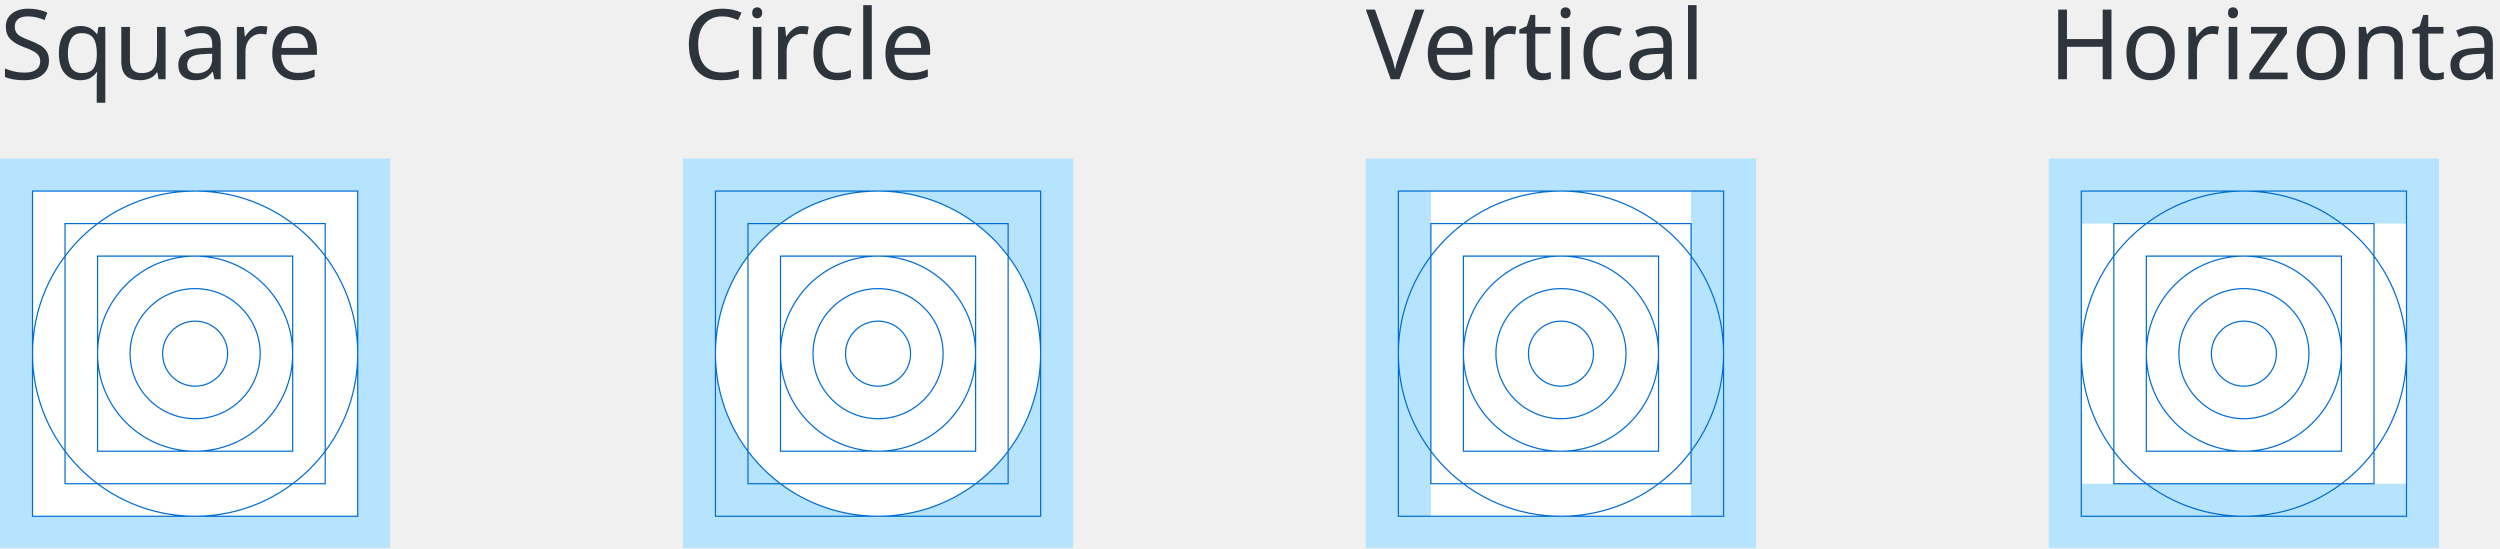
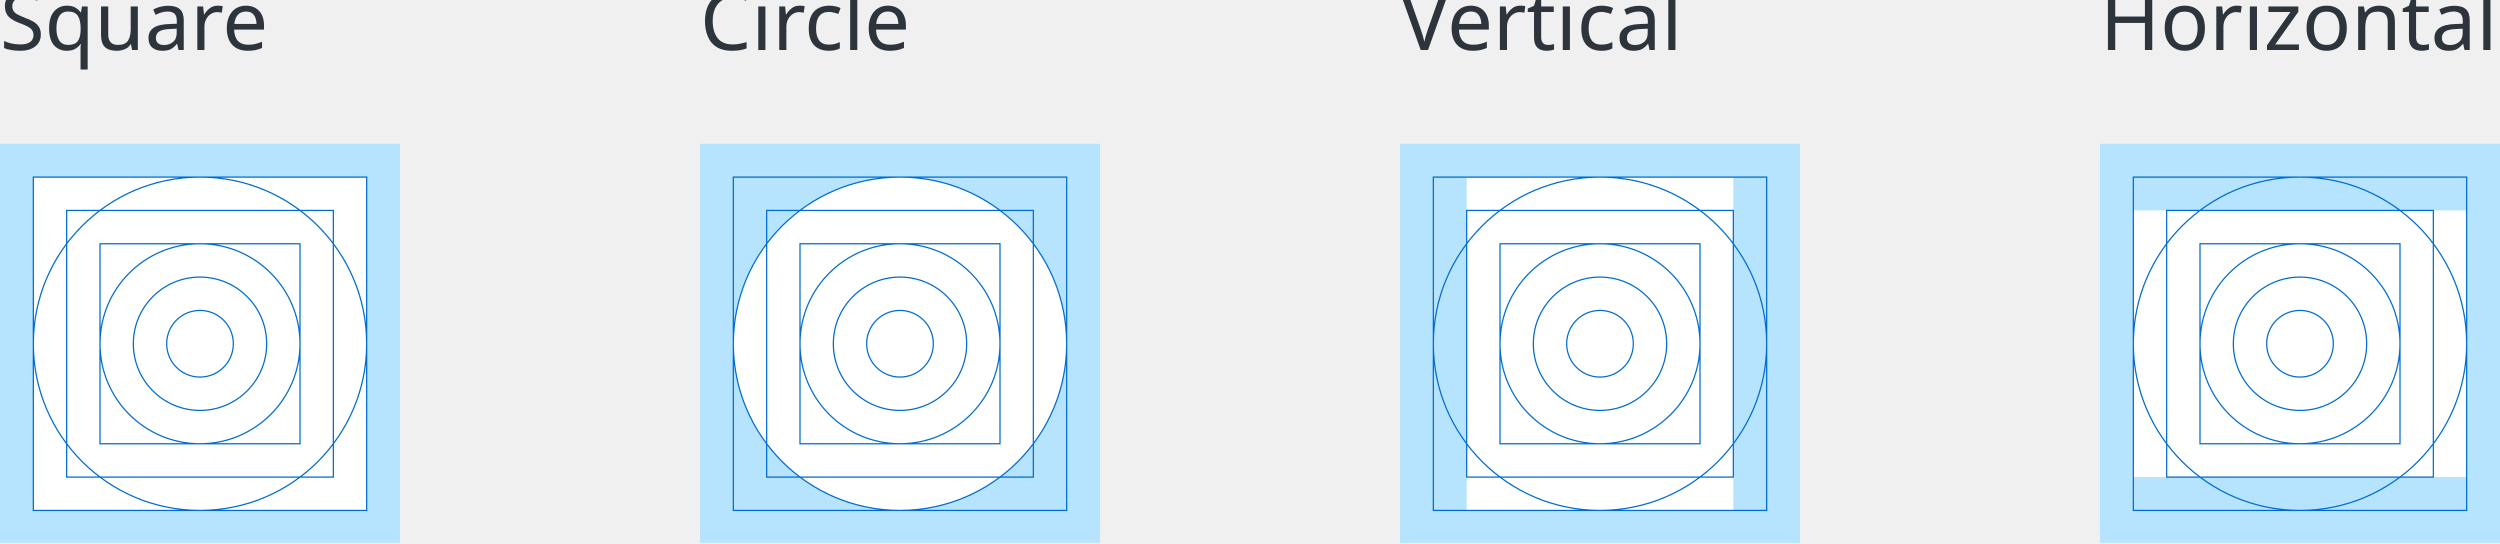
- <svg xmlns="http://www.w3.org/2000/svg" xmlns:xlink="http://www.w3.org/1999/xlink" width="410px" height="90px" viewBox="0 0 410 90" version="1.1">
+ <svg xmlns="http://www.w3.org/2000/svg" xmlns:xlink="http://www.w3.org/1999/xlink" width="400px" height="87px" viewBox="0 0 400 87" version="1.1">
  <defs>
    <path d="M26.667,53.333 C11.939,53.333 0,41.395 0,26.667 C0,11.939 11.939,0 26.667,0 C41.395,0 53.333,11.939 53.333,26.667 C53.333,41.395 41.395,53.333 26.667,53.333 Z" id="path-1" />
  </defs>
-   <g id="Conteúdo-site" stroke="none" stroke-width="1" fill="none" fill-rule="evenodd">
-     <g id="Iconography---Usage" transform="translate(-336, -1109)">
-       <g id="Keyline-shapes" transform="translate(336, 996)">
-         <g id="Keyline-shapes-export-2" transform="translate(0, 110)">
-           <g id="Keyline-shapes-export">
-             <g id="Horizontal" transform="translate(336, 29)">
-               <polygon id="Fill-1" fill="#B6E4FF" points="0 63.84 64 63.84 64 0 0 0" />
-               <polygon id="Fill-3" fill="#FFFFFF" points="5.333 53.333 58.667 53.333 58.667 10.667 5.333 10.667" />
-               <path d="M5.333,58.667 L58.667,58.667 L58.667,5.333 L5.333,5.333 L5.333,58.667 Z M10.667,53.333 L53.333,53.333 L53.333,10.667 L10.667,10.667 L10.667,53.333 Z M16,48 L48,48 L48,16 L16,16 L16,48 Z M16,32 C16,40.837 23.163,48 32,48 C40.837,48 48,40.837 48,32 C48,23.163 40.837,16 32,16 C23.163,16 16,23.163 16,32 Z M21.333,32 C21.333,37.891 26.109,42.667 32,42.667 C37.891,42.667 42.667,37.891 42.667,32 C42.667,26.109 37.891,21.333 32,21.333 C26.109,21.333 21.333,26.109 21.333,32 Z M26.667,32 C26.667,34.947 29.053,37.333 32,37.333 C34.947,37.333 37.333,34.947 37.333,32 C37.333,29.053 34.947,26.667 32,26.667 C29.053,26.667 26.667,29.053 26.667,32 Z M5.333,32 C5.333,46.728 17.272,58.667 32,58.667 C46.728,58.667 58.667,46.728 58.667,32 C58.667,17.272 46.728,5.333 32,5.333 C17.272,5.333 5.333,17.272 5.333,32 Z" id="Stroke-5" stroke="#006CD1" stroke-width="0.2" />
-             </g>
-             <g id="Vertical" transform="translate(224, 29)">
-               <polygon id="Fill-1" fill="#B6E4FF" points="0 63.84 64 63.84 64 0 0 0" />
-               <polygon id="Fill-3" fill="#FFFFFF" points="10.667 58.667 53.333 58.667 53.333 5.333 10.667 5.333" />
-               <path d="M5.333,58.667 L58.667,58.667 L58.667,5.333 L5.333,5.333 L5.333,58.667 Z M10.667,53.333 L53.333,53.333 L53.333,10.667 L10.667,10.667 L10.667,53.333 Z M16,48 L48,48 L48,16 L16,16 L16,48 Z M32,48 C40.837,48 48,40.837 48,32 C48,23.163 40.837,16 32,16 C23.163,16 16,23.163 16,32 C16,40.837 23.163,48 32,48 Z M32,42.667 C37.891,42.667 42.667,37.891 42.667,32 C42.667,26.109 37.891,21.333 32,21.333 C26.109,21.333 21.333,26.109 21.333,32 C21.333,37.891 26.109,42.667 32,42.667 Z M32,37.333 C34.947,37.333 37.333,34.947 37.333,32 C37.333,29.053 34.947,26.667 32,26.667 C29.053,26.667 26.667,29.053 26.667,32 C26.667,34.947 29.053,37.333 32,37.333 Z M32,58.667 C46.728,58.667 58.667,46.728 58.667,32 C58.667,17.272 46.728,5.333 32,5.333 C17.272,5.333 5.333,17.272 5.333,32 C5.333,46.728 17.272,58.667 32,58.667 Z" id="Stroke-5" stroke="#006CD1" stroke-width="0.2" />
-             </g>
-             <g id="Circle" transform="translate(112, 29)">
-               <polygon id="Fill-1" fill="#B6E4FF" points="0 63.84 64 63.84 64 0 0 0" />
-               <polygon id="Fill-3" fill="#B6E4FF" points="5.333 58.667 58.667 58.667 58.667 5.333 5.333 5.333" />
-               <g id="Group-7" transform="translate(5.333333, 5.333333)">
-                 <mask id="mask-2" fill="white">
-                   <use xlink:href="#path-1" />
-                 </mask>
-                 <g id="Clip-6" />
-                 <polygon id="Fill-5" fill="#FFFFFF" mask="url(#mask-2)" points="-0.213 53.387 53.547 53.387 53.547 -0.053 -0.213 -0.053" />
-               </g>
-               <path d="M32,58.667 C46.728,58.667 58.667,46.728 58.667,32 C58.667,17.272 46.728,5.333 32,5.333 C17.272,5.333 5.333,17.272 5.333,32 C5.333,46.728 17.272,58.667 32,58.667 Z M5.333,58.667 L58.667,58.667 L58.667,5.333 L5.333,5.333 L5.333,58.667 Z M10.667,53.333 L53.333,53.333 L53.333,10.667 L10.667,10.667 L10.667,53.333 Z M16,48 L48,48 L48,16 L16,16 L16,48 Z M32,48 C40.837,48 48,40.837 48,32 C48,23.163 40.837,16 32,16 C23.163,16 16,23.163 16,32 C16,40.837 23.163,48 32,48 Z M32,42.667 C37.891,42.667 42.667,37.891 42.667,32 C42.667,26.109 37.891,21.333 32,21.333 C26.109,21.333 21.333,26.109 21.333,32 C21.333,37.891 26.109,42.667 32,42.667 Z M32,37.333 C34.947,37.333 37.333,34.947 37.333,32 C37.333,29.053 34.947,26.667 32,26.667 C29.053,26.667 26.667,29.053 26.667,32 C26.667,34.947 29.053,37.333 32,37.333 Z" id="Stroke-8" stroke="#006CD1" stroke-width="0.2" />
-             </g>
-             <g id="Square" transform="translate(0, 29)">
-               <polygon id="Fill-1" fill="#B6E4FF" points="0 63.84 64 63.84 64 0 0 0" />
-               <polygon id="Fill-3" fill="#FFFFFF" points="5.333 58.667 58.667 58.667 58.667 5.333 5.333 5.333" />
-               <path d="M5.333,58.667 L58.667,58.667 L58.667,5.333 L5.333,5.333 L5.333,58.667 Z M10.667,53.333 L53.333,53.333 L53.333,10.667 L10.667,10.667 L10.667,53.333 Z M16,48 L48,48 L48,16 L16,16 L16,48 Z M32,48 C40.837,48 48,40.837 48,32 C48,23.163 40.837,16 32,16 C23.163,16 16,23.163 16,32 C16,40.837 23.163,48 32,48 Z M32,42.667 C37.891,42.667 42.667,37.891 42.667,32 C42.667,26.109 37.891,21.333 32,21.333 C26.109,21.333 21.333,26.109 21.333,32 C21.333,37.891 26.109,42.667 32,42.667 Z M32,37.333 C34.947,37.333 37.333,34.947 37.333,32 C37.333,29.053 34.947,26.667 32,26.667 C29.053,26.667 26.667,29.053 26.667,32 C26.667,34.947 29.053,37.333 32,37.333 Z M32,58.667 C46.728,58.667 58.667,46.728 58.667,32 C58.667,17.272 46.728,5.333 32,5.333 C17.272,5.333 5.333,17.272 5.333,32 C5.333,46.728 17.272,58.667 32,58.667 Z" id="Stroke-5" stroke="#006CD1" stroke-width="0.2" />
-             </g>
-             <text id="Square" font-family="IBMPlexSans, IBM Plex Sans" font-size="16" font-weight="normal" line-spacing="19.5" fill="#2D343B">
-               <tspan x="0" y="16">Square</tspan>
-             </text>
-             <text id="Circle" font-family="IBMPlexSans, IBM Plex Sans" font-size="16" font-weight="normal" line-spacing="19.5" fill="#2D343B">
-               <tspan x="112" y="16">Circle</tspan>
-             </text>
-             <text id="Vertical" font-family="IBMPlexSans, IBM Plex Sans" font-size="16" font-weight="normal" line-spacing="19.5" fill="#2D343B">
-               <tspan x="224" y="16">Vertical</tspan>
-             </text>
-             <text id="Horizontal" font-family="IBMPlexSans, IBM Plex Sans" font-size="16" font-weight="normal" line-spacing="19.5" fill="#2D343B">
-               <tspan x="336" y="16">Horizontal</tspan>
-             </text>
+   <g id="Pages" stroke="none" stroke-width="1" fill="none" fill-rule="evenodd">
+     <g id="Images---Light" transform="translate(-903, -831)">
+       <g id="Keyline-shapes-export" transform="translate(903, 826)">
+         <g id="Horizontal" transform="translate(336, 28)">
+           <polygon id="Fill-1" fill="#B6E4FF" points="0 63.84 64 63.84 64 0 0 0" />
+           <polygon id="Fill-3" fill="#FFFFFF" points="5.333 53.333 58.667 53.333 58.667 10.667 5.333 10.667" />
+           <path d="M5.333,58.667 L58.667,58.667 L58.667,5.333 L5.333,5.333 L5.333,58.667 Z M10.667,53.333 L53.333,53.333 L53.333,10.667 L10.667,10.667 L10.667,53.333 Z M16,48 L48,48 L48,16 L16,16 L16,48 Z M16,32 C16,40.837 23.163,48 32,48 C40.837,48 48,40.837 48,32 C48,23.163 40.837,16 32,16 C23.163,16 16,23.163 16,32 Z M21.333,32 C21.333,37.891 26.109,42.667 32,42.667 C37.891,42.667 42.667,37.891 42.667,32 C42.667,26.109 37.891,21.333 32,21.333 C26.109,21.333 21.333,26.109 21.333,32 Z M26.667,32 C26.667,34.947 29.053,37.333 32,37.333 C34.947,37.333 37.333,34.947 37.333,32 C37.333,29.053 34.947,26.667 32,26.667 C29.053,26.667 26.667,29.053 26.667,32 Z M5.333,32 C5.333,46.728 17.272,58.667 32,58.667 C46.728,58.667 58.667,46.728 58.667,32 C58.667,17.272 46.728,5.333 32,5.333 C17.272,5.333 5.333,17.272 5.333,32 Z" id="Stroke-5" stroke="#006CD1" stroke-width="0.2" />
+         </g>
+         <g id="Vertical" transform="translate(224, 28)">
+           <polygon id="Fill-1" fill="#B6E4FF" points="0 63.84 64 63.84 64 0 0 0" />
+           <polygon id="Fill-3" fill="#FFFFFF" points="10.667 58.667 53.333 58.667 53.333 5.333 10.667 5.333" />
+           <path d="M5.333,58.667 L58.667,58.667 L58.667,5.333 L5.333,5.333 L5.333,58.667 Z M10.667,53.333 L53.333,53.333 L53.333,10.667 L10.667,10.667 L10.667,53.333 Z M16,48 L48,48 L48,16 L16,16 L16,48 Z M32,48 C40.837,48 48,40.837 48,32 C48,23.163 40.837,16 32,16 C23.163,16 16,23.163 16,32 C16,40.837 23.163,48 32,48 Z M32,42.667 C37.891,42.667 42.667,37.891 42.667,32 C42.667,26.109 37.891,21.333 32,21.333 C26.109,21.333 21.333,26.109 21.333,32 C21.333,37.891 26.109,42.667 32,42.667 Z M32,37.333 C34.947,37.333 37.333,34.947 37.333,32 C37.333,29.053 34.947,26.667 32,26.667 C29.053,26.667 26.667,29.053 26.667,32 C26.667,34.947 29.053,37.333 32,37.333 Z M32,58.667 C46.728,58.667 58.667,46.728 58.667,32 C58.667,17.272 46.728,5.333 32,5.333 C17.272,5.333 5.333,17.272 5.333,32 C5.333,46.728 17.272,58.667 32,58.667 Z" id="Stroke-5" stroke="#006CD1" stroke-width="0.2" />
+         </g>
+         <g id="Circle" transform="translate(112, 28)">
+           <polygon id="Fill-1" fill="#B6E4FF" points="0 63.84 64 63.84 64 0 0 0" />
+           <polygon id="Fill-3" fill="#B6E4FF" points="5.333 58.667 58.667 58.667 58.667 5.333 5.333 5.333" />
+           <g id="Group-7" transform="translate(5.333333, 5.333333)">
+             <mask id="mask-2" fill="white">
+               <use xlink:href="#path-1" />
+             </mask>
+             <g id="Clip-6" />
+             <polygon id="Fill-5" fill="#FFFFFF" mask="url(#mask-2)" points="-0.213 53.387 53.547 53.387 53.547 -0.053 -0.213 -0.053" />
          </g>
+           <path d="M32,58.667 C46.728,58.667 58.667,46.728 58.667,32 C58.667,17.272 46.728,5.333 32,5.333 C17.272,5.333 5.333,17.272 5.333,32 C5.333,46.728 17.272,58.667 32,58.667 Z M5.333,58.667 L58.667,58.667 L58.667,5.333 L5.333,5.333 L5.333,58.667 Z M10.667,53.333 L53.333,53.333 L53.333,10.667 L10.667,10.667 L10.667,53.333 Z M16,48 L48,48 L48,16 L16,16 L16,48 Z M32,48 C40.837,48 48,40.837 48,32 C48,23.163 40.837,16 32,16 C23.163,16 16,23.163 16,32 C16,40.837 23.163,48 32,48 Z M32,42.667 C37.891,42.667 42.667,37.891 42.667,32 C42.667,26.109 37.891,21.333 32,21.333 C26.109,21.333 21.333,26.109 21.333,32 C21.333,37.891 26.109,42.667 32,42.667 Z M32,37.333 C34.947,37.333 37.333,34.947 37.333,32 C37.333,29.053 34.947,26.667 32,26.667 C29.053,26.667 26.667,29.053 26.667,32 C26.667,34.947 29.053,37.333 32,37.333 Z" id="Stroke-8" stroke="#006CD1" stroke-width="0.2" />
        </g>
+         <g id="Square" transform="translate(0, 28)">
+           <polygon id="Fill-1" fill="#B6E4FF" points="0 63.84 64 63.84 64 0 0 0" />
+           <polygon id="Fill-3" fill="#FFFFFF" points="5.333 58.667 58.667 58.667 58.667 5.333 5.333 5.333" />
+           <path d="M5.333,58.667 L58.667,58.667 L58.667,5.333 L5.333,5.333 L5.333,58.667 Z M10.667,53.333 L53.333,53.333 L53.333,10.667 L10.667,10.667 L10.667,53.333 Z M16,48 L48,48 L48,16 L16,16 L16,48 Z M32,48 C40.837,48 48,40.837 48,32 C48,23.163 40.837,16 32,16 C23.163,16 16,23.163 16,32 C16,40.837 23.163,48 32,48 Z M32,42.667 C37.891,42.667 42.667,37.891 42.667,32 C42.667,26.109 37.891,21.333 32,21.333 C26.109,21.333 21.333,26.109 21.333,32 C21.333,37.891 26.109,42.667 32,42.667 Z M32,37.333 C34.947,37.333 37.333,34.947 37.333,32 C37.333,29.053 34.947,26.667 32,26.667 C29.053,26.667 26.667,29.053 26.667,32 C26.667,34.947 29.053,37.333 32,37.333 Z M32,58.667 C46.728,58.667 58.667,46.728 58.667,32 C58.667,17.272 46.728,5.333 32,5.333 C17.272,5.333 5.333,17.272 5.333,32 C5.333,46.728 17.272,58.667 32,58.667 Z" id="Stroke-5" stroke="#006CD1" stroke-width="0.2" />
+         </g>
+         <text id="Square" font-family="IBMPlexSans, IBM Plex Sans" font-size="13" font-weight="normal" line-spacing="19.5" fill="#2D343B">
+           <tspan x="0" y="13">Square</tspan>
+         </text>
+         <text id="Circle" font-family="IBMPlexSans, IBM Plex Sans" font-size="13" font-weight="normal" line-spacing="19.5" fill="#2D343B">
+           <tspan x="112" y="13">Circle</tspan>
+         </text>
+         <text id="Vertical" font-family="IBMPlexSans, IBM Plex Sans" font-size="13" font-weight="normal" line-spacing="19.5" fill="#2D343B">
+           <tspan x="224" y="13">Vertical</tspan>
+         </text>
+         <text id="Horizontal" font-family="IBMPlexSans, IBM Plex Sans" font-size="13" font-weight="normal" line-spacing="19.5" fill="#2D343B">
+           <tspan x="336" y="13">Horizontal</tspan>
+         </text>
      </g>
    </g>
  </g>
</svg>
